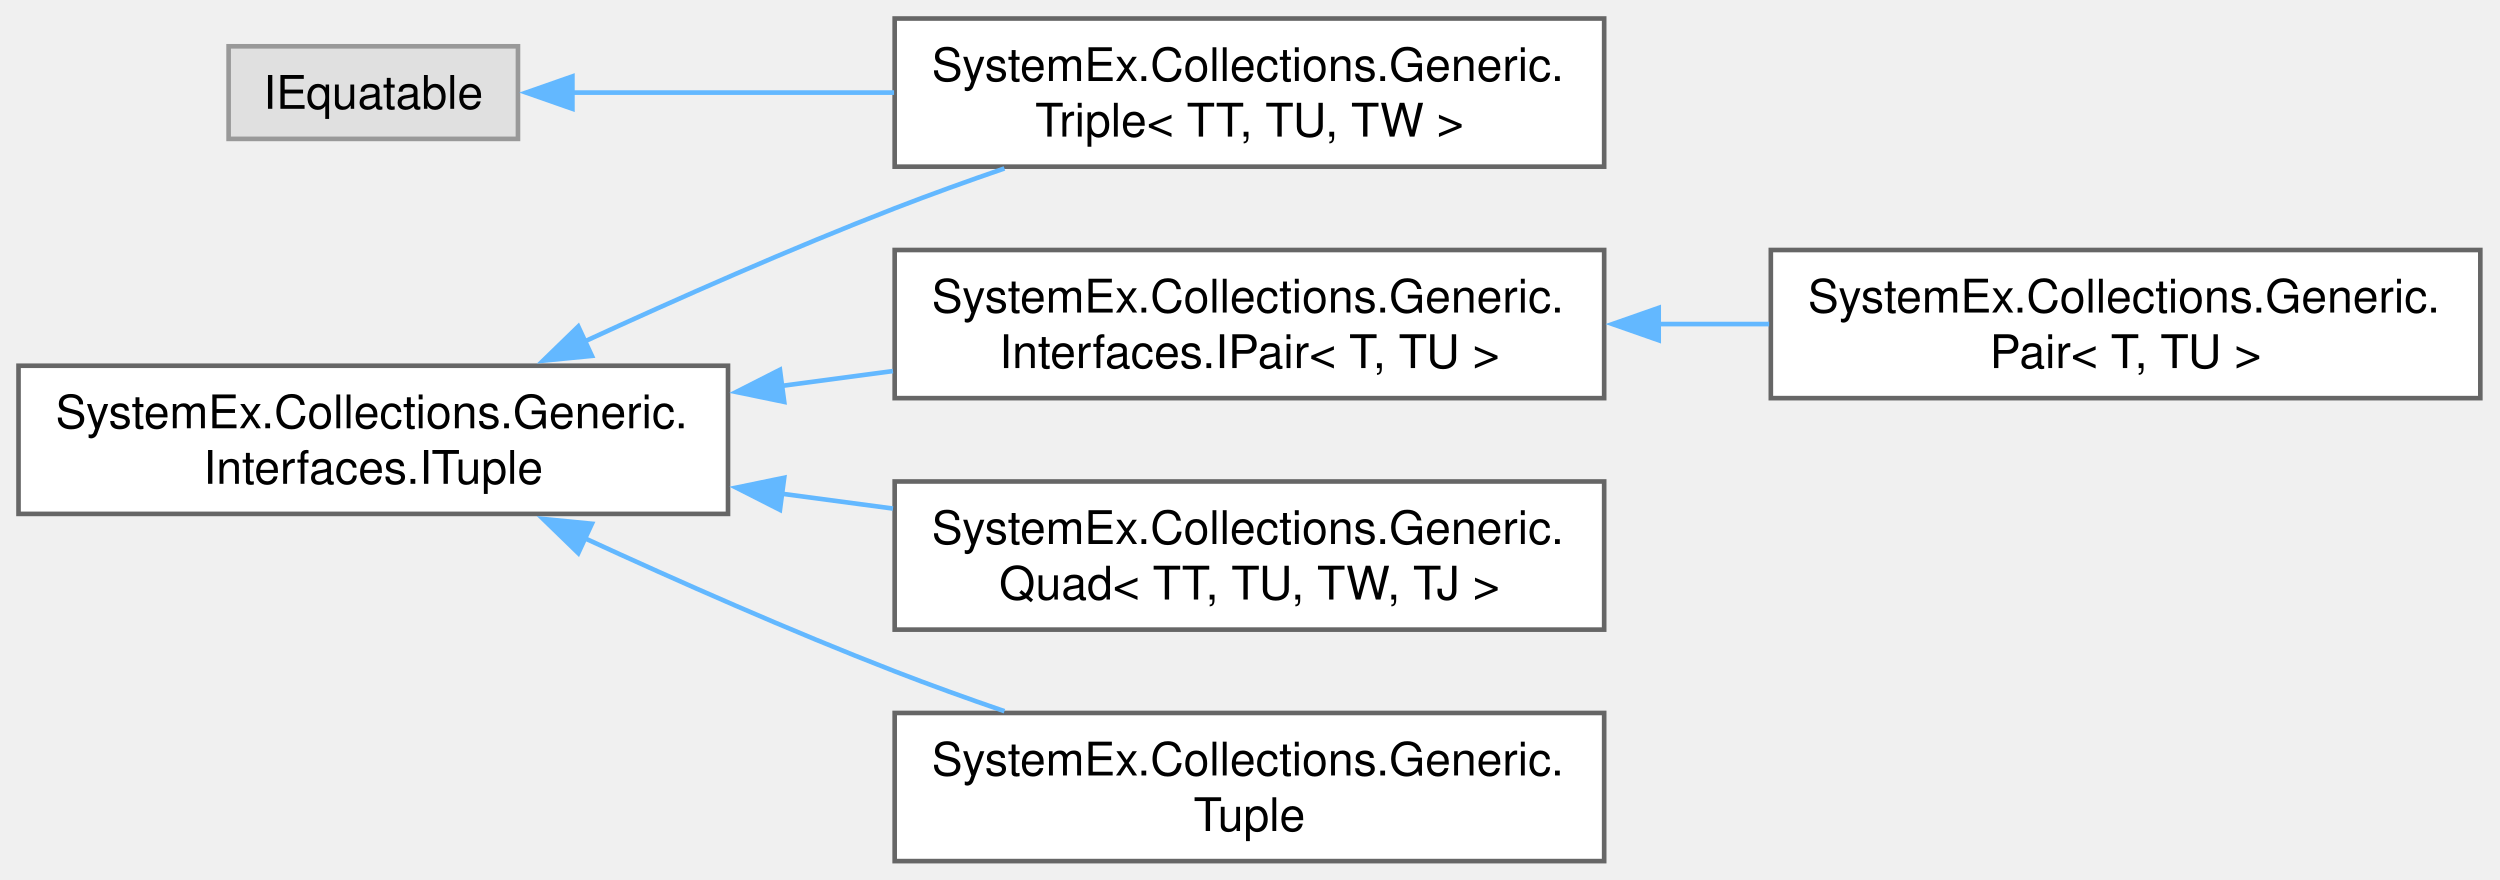
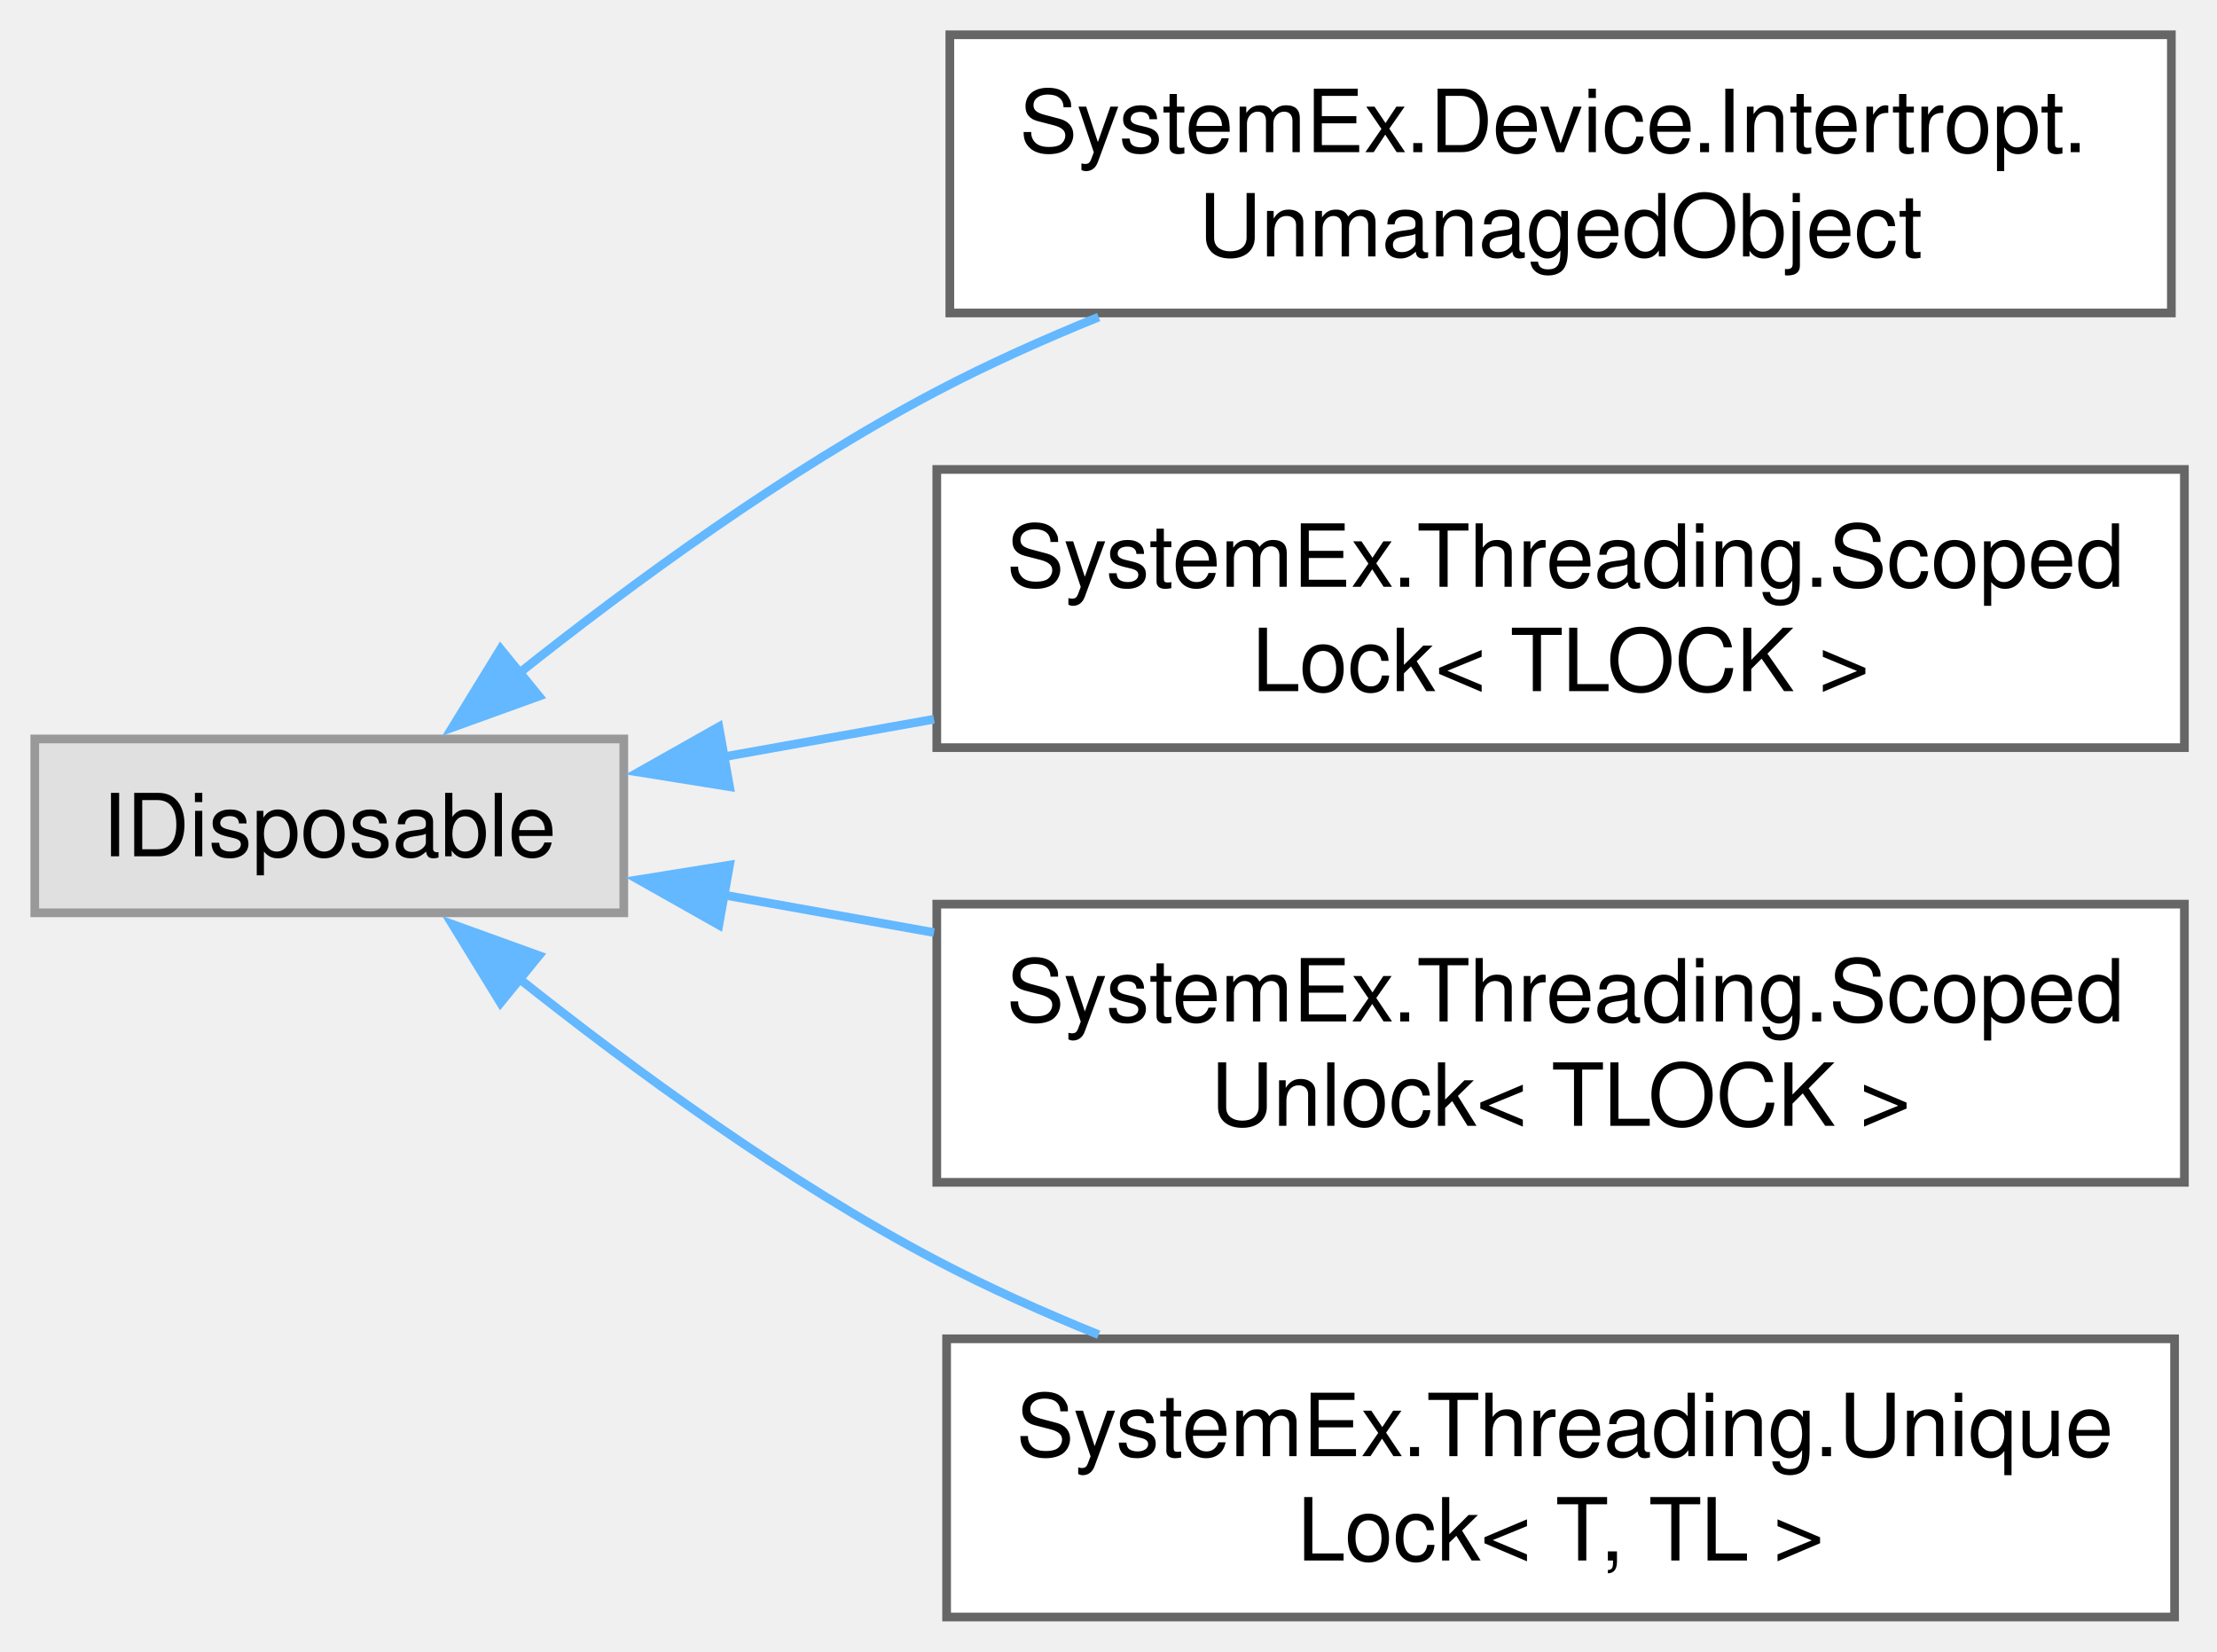
- <svg xmlns="http://www.w3.org/2000/svg" xmlns:xlink="http://www.w3.org/1999/xlink" width="540pt" height="190pt" viewBox="0.00 0.00 540.00 190.00">
+ <svg xmlns="http://www.w3.org/2000/svg" xmlns:xlink="http://www.w3.org/1999/xlink" width="255pt" height="190pt" viewBox="0.00 0.00 255.00 190.00">
  <g id="graph0" class="graph" transform="scale(1 1) rotate(0) translate(4 186)">
    <g id="Node000000" class="node">
      <g id="a_Node000000">
        <a xlink:title=" ">
-           <polygon fill="#e0e0e0" stroke="#999999" points="107.88,-176 45.38,-176 45.38,-156 107.88,-156 107.88,-176" />
-           <text xml:space="preserve" text-anchor="middle" x="76.62" y="-162.5" font-family="Helvetica,sans-Serif" font-size="10.00">IEquatable</text>
+           <polygon fill="#e0e0e0" stroke="#999999" points="67.75,-101 0,-101 0,-81 67.75,-81 67.75,-101" />
+           <text xml:space="preserve" text-anchor="middle" x="33.88" y="-87.5" font-family="Helvetica,sans-Serif" font-size="10.00">IDisposable</text>
        </a>
      </g>
    </g>
    <g id="Node000001" class="node">
      <g id="a_Node000001">
-         <a xlink:href="d3/def/struct_system_ex_1_1_collections_1_1_generic_1_1_triple-3-g.html" target="_top" xlink:title=" ">
-           <polygon fill="white" stroke="#666666" points="342.5,-182 189.25,-182 189.25,-150 342.5,-150 342.5,-182" />
-           <text xml:space="preserve" text-anchor="start" x="197.25" y="-168.5" font-family="Helvetica,sans-Serif" font-size="10.00">SystemEx.Collections.Generic.</text>
-           <text xml:space="preserve" text-anchor="middle" x="265.88" y="-156.5" font-family="Helvetica,sans-Serif" font-size="10.00">Triple&lt; TT, TU, TW &gt;</text>
+         <a xlink:href="dc/d39/struct_system_ex_1_1_device_1_1_intertropt_1_1_unmanaged_object.html" target="_top" xlink:title="Represents a pinned unmanaged memory block used by SystemEx backends.">
+           <polygon fill="white" stroke="#666666" points="245.75,-182 105.25,-182 105.25,-150 245.75,-150 245.75,-182" />
+           <text xml:space="preserve" text-anchor="start" x="113.25" y="-168.5" font-family="Helvetica,sans-Serif" font-size="10.00">SystemEx.Device.Intertropt.</text>
+           <text xml:space="preserve" text-anchor="middle" x="175.5" y="-156.5" font-family="Helvetica,sans-Serif" font-size="10.00">UnmanagedObject</text>
        </a>
      </g>
    </g>
-     <g id="edge10_Node000000_Node000001" class="edge">
-       <g id="a_edge10_Node000000_Node000001">
+     <g id="edge122_Node000000_Node000001" class="edge">
+       <g id="a_edge122_Node000000_Node000001">
        <a xlink:title=" ">
-           <path fill="none" stroke="#63b8ff" d="M119.59,-166C140.09,-166 165.4,-166 189.12,-166" />
-           <polygon fill="#63b8ff" stroke="#63b8ff" points="119.64,-162.5 109.64,-166 119.64,-169.5 119.64,-162.5" />
+           <path fill="none" stroke="#63b8ff" d="M55.56,-108.45C68.72,-118.92 86.49,-131.93 103.75,-141 109.63,-144.09 115.98,-146.94 122.37,-149.53" />
+           <polygon fill="#63b8ff" stroke="#63b8ff" points="57.99,-105.92 48.03,-102.32 53.57,-111.35 57.99,-105.92" />
        </a>
      </g>
    </g>
    <g id="Node000002" class="node">
      <g id="a_Node000002">
-         <a xlink:href="d1/d36/interface_system_ex_1_1_collections_1_1_generic_1_1_interfaces_1_1_i_tuple.html" target="_top" xlink:title=" ">
-           <polygon fill="white" stroke="#666666" points="153.25,-107 0,-107 0,-75 153.25,-75 153.25,-107" />
-           <text xml:space="preserve" text-anchor="start" x="8" y="-93.5" font-family="Helvetica,sans-Serif" font-size="10.00">SystemEx.Collections.Generic.</text>
-           <text xml:space="preserve" text-anchor="middle" x="76.62" y="-81.5" font-family="Helvetica,sans-Serif" font-size="10.00">Interfaces.ITuple</text>
+         <a xlink:href="d3/d6d/struct_system_ex_1_1_threading_1_1_scoped_lock-1-g.html" target="_top" xlink:title="Provides a scoped lock mechanism for an existing ILock instance. Upon construction,...">
+           <polygon fill="white" stroke="#666666" points="247.25,-132 103.75,-132 103.75,-100 247.25,-100 247.25,-132" />
+           <text xml:space="preserve" text-anchor="start" x="111.75" y="-118.5" font-family="Helvetica,sans-Serif" font-size="10.00">SystemEx.Threading.Scoped</text>
+           <text xml:space="preserve" text-anchor="middle" x="175.5" y="-106.5" font-family="Helvetica,sans-Serif" font-size="10.00">Lock&lt; TLOCK &gt;</text>
        </a>
      </g>
    </g>
-     <g id="edge14_Node000002_Node000001" class="edge">
-       <g id="a_edge14_Node000002_Node000001">
+     <g id="edge123_Node000000_Node000002" class="edge">
+       <g id="a_edge123_Node000000_Node000002">
        <a xlink:title=" ">
-           <path fill="none" stroke="#63b8ff" d="M122.13,-112.18C142.4,-121.51 166.83,-132.3 189.25,-141 196.86,-143.95 204.97,-146.87 212.96,-149.62" />
-           <polygon fill="#63b8ff" stroke="#63b8ff" points="123.85,-109.13 113.31,-108.1 120.91,-115.48 123.85,-109.13" />
+           <path fill="none" stroke="#63b8ff" d="M79.26,-98.95C86.99,-100.33 95.2,-101.8 103.43,-103.27" />
+           <polygon fill="#63b8ff" stroke="#63b8ff" points="79.91,-95.51 69.45,-97.19 78.68,-102.4 79.91,-95.51" />
        </a>
      </g>
    </g>
    <g id="Node000003" class="node">
      <g id="a_Node000003">
-         <a xlink:href="da/dd6/interface_system_ex_1_1_collections_1_1_generic_1_1_interfaces_1_1_i_pair-2-g.html" target="_top" xlink:title=" ">
-           <polygon fill="white" stroke="#666666" points="342.5,-132 189.25,-132 189.25,-100 342.5,-100 342.5,-132" />
-           <text xml:space="preserve" text-anchor="start" x="197.25" y="-118.5" font-family="Helvetica,sans-Serif" font-size="10.00">SystemEx.Collections.Generic.</text>
-           <text xml:space="preserve" text-anchor="middle" x="265.88" y="-106.5" font-family="Helvetica,sans-Serif" font-size="10.00">Interfaces.IPair&lt; T, TU &gt;</text>
+         <a xlink:href="d8/d53/struct_system_ex_1_1_threading_1_1_scoped_unlock-1-g.html" target="_top" xlink:title="Provides a scoped unlock mechanism for an existing ILock instance. Upon construction,...">
+           <polygon fill="white" stroke="#666666" points="247.25,-82 103.75,-82 103.75,-50 247.25,-50 247.25,-82" />
+           <text xml:space="preserve" text-anchor="start" x="111.75" y="-68.5" font-family="Helvetica,sans-Serif" font-size="10.00">SystemEx.Threading.Scoped</text>
+           <text xml:space="preserve" text-anchor="middle" x="175.5" y="-56.5" font-family="Helvetica,sans-Serif" font-size="10.00">Unlock&lt; TLOCK &gt;</text>
        </a>
      </g>
    </g>
-     <g id="edge11_Node000002_Node000003" class="edge">
-       <g id="a_edge11_Node000002_Node000003">
+     <g id="edge124_Node000000_Node000003" class="edge">
+       <g id="a_edge124_Node000000_Node000003">
        <a xlink:title=" ">
-           <path fill="none" stroke="#63b8ff" d="M164.81,-102.64C172.85,-103.71 180.95,-104.79 188.88,-105.85" />
-           <polygon fill="#63b8ff" stroke="#63b8ff" points="165.39,-99.19 155.02,-101.33 164.47,-106.13 165.39,-99.19" />
-         </a>
-       </g>
-     </g>
-     <g id="Node000005" class="node">
-       <g id="a_Node000005">
-         <a xlink:href="d7/d5c/struct_system_ex_1_1_collections_1_1_generic_1_1_quad-4-g.html" target="_top" xlink:title=" ">
-           <polygon fill="white" stroke="#666666" points="342.5,-82 189.25,-82 189.25,-50 342.5,-50 342.5,-82" />
-           <text xml:space="preserve" text-anchor="start" x="197.25" y="-68.5" font-family="Helvetica,sans-Serif" font-size="10.00">SystemEx.Collections.Generic.</text>
-           <text xml:space="preserve" text-anchor="middle" x="265.88" y="-56.5" font-family="Helvetica,sans-Serif" font-size="10.00">Quad&lt; TT, TU, TW, TJ &gt;</text>
-         </a>
-       </g>
-     </g>
-     <g id="edge13_Node000002_Node000005" class="edge">
-       <g id="a_edge13_Node000002_Node000005">
-         <a xlink:title=" ">
-           <path fill="none" stroke="#63b8ff" d="M164.81,-79.36C172.85,-78.29 180.95,-77.21 188.88,-76.15" />
-           <polygon fill="#63b8ff" stroke="#63b8ff" points="164.47,-75.87 155.02,-80.67 165.39,-82.81 164.47,-75.87" />
-         </a>
-       </g>
-     </g>
-     <g id="Node000006" class="node">
-       <g id="a_Node000006">
-         <a xlink:href="d3/d94/class_system_ex_1_1_collections_1_1_generic_1_1_tuple.html" target="_top" xlink:title=" ">
-           <polygon fill="white" stroke="#666666" points="342.5,-32 189.25,-32 189.25,0 342.5,0 342.5,-32" />
-           <text xml:space="preserve" text-anchor="start" x="197.25" y="-18.5" font-family="Helvetica,sans-Serif" font-size="10.00">SystemEx.Collections.Generic.</text>
-           <text xml:space="preserve" text-anchor="middle" x="265.88" y="-6.5" font-family="Helvetica,sans-Serif" font-size="10.00">Tuple</text>
-         </a>
-       </g>
-     </g>
-     <g id="edge15_Node000002_Node000006" class="edge">
-       <g id="a_edge15_Node000002_Node000006">
-         <a xlink:title=" ">
-           <path fill="none" stroke="#63b8ff" d="M122.13,-69.82C142.4,-60.49 166.83,-49.7 189.25,-41 196.86,-38.05 204.97,-35.13 212.96,-32.38" />
-           <polygon fill="#63b8ff" stroke="#63b8ff" points="120.91,-66.52 113.31,-73.9 123.85,-72.87 120.91,-66.52" />
+           <path fill="none" stroke="#63b8ff" d="M79.26,-83.05C86.99,-81.67 95.2,-80.2 103.43,-78.73" />
+           <polygon fill="#63b8ff" stroke="#63b8ff" points="78.68,-79.6 69.45,-84.81 79.91,-86.49 78.68,-79.6" />
        </a>
      </g>
    </g>
    <g id="Node000004" class="node">
      <g id="a_Node000004">
-         <a xlink:href="de/d3b/struct_system_ex_1_1_collections_1_1_generic_1_1_pair-2-g.html" target="_top" xlink:title=" ">
-           <polygon fill="white" stroke="#666666" points="531.75,-132 378.5,-132 378.5,-100 531.75,-100 531.75,-132" />
-           <text xml:space="preserve" text-anchor="start" x="386.5" y="-118.5" font-family="Helvetica,sans-Serif" font-size="10.00">SystemEx.Collections.Generic.</text>
-           <text xml:space="preserve" text-anchor="middle" x="455.12" y="-106.5" font-family="Helvetica,sans-Serif" font-size="10.00">Pair&lt; T, TU &gt;</text>
+         <a xlink:href="d2/d08/struct_system_ex_1_1_threading_1_1_unique_lock-2-g.html" target="_top" xlink:title=" ">
+           <polygon fill="white" stroke="#666666" points="246.12,-32 104.88,-32 104.88,0 246.12,0 246.12,-32" />
+           <text xml:space="preserve" text-anchor="start" x="112.88" y="-18.5" font-family="Helvetica,sans-Serif" font-size="10.00">SystemEx.Threading.Unique</text>
+           <text xml:space="preserve" text-anchor="middle" x="175.5" y="-6.5" font-family="Helvetica,sans-Serif" font-size="10.00">Lock&lt; T, TL &gt;</text>
        </a>
      </g>
    </g>
-     <g id="edge12_Node000003_Node000004" class="edge">
-       <g id="a_edge12_Node000003_Node000004">
+     <g id="edge125_Node000000_Node000004" class="edge">
+       <g id="a_edge125_Node000000_Node000004">
        <a xlink:title=" ">
-           <path fill="none" stroke="#63b8ff" d="M354.06,-116C362.1,-116 370.2,-116 378.13,-116" />
-           <polygon fill="#63b8ff" stroke="#63b8ff" points="354.28,-112.5 344.28,-116 354.28,-119.5 354.28,-112.5" />
+           <path fill="none" stroke="#63b8ff" d="M55.56,-73.55C68.72,-63.08 86.49,-50.07 103.75,-41 109.63,-37.91 115.98,-35.06 122.37,-32.47" />
+           <polygon fill="#63b8ff" stroke="#63b8ff" points="53.57,-70.65 48.03,-79.68 57.99,-76.08 53.57,-70.65" />
        </a>
      </g>
    </g>
  </g>
</svg>
